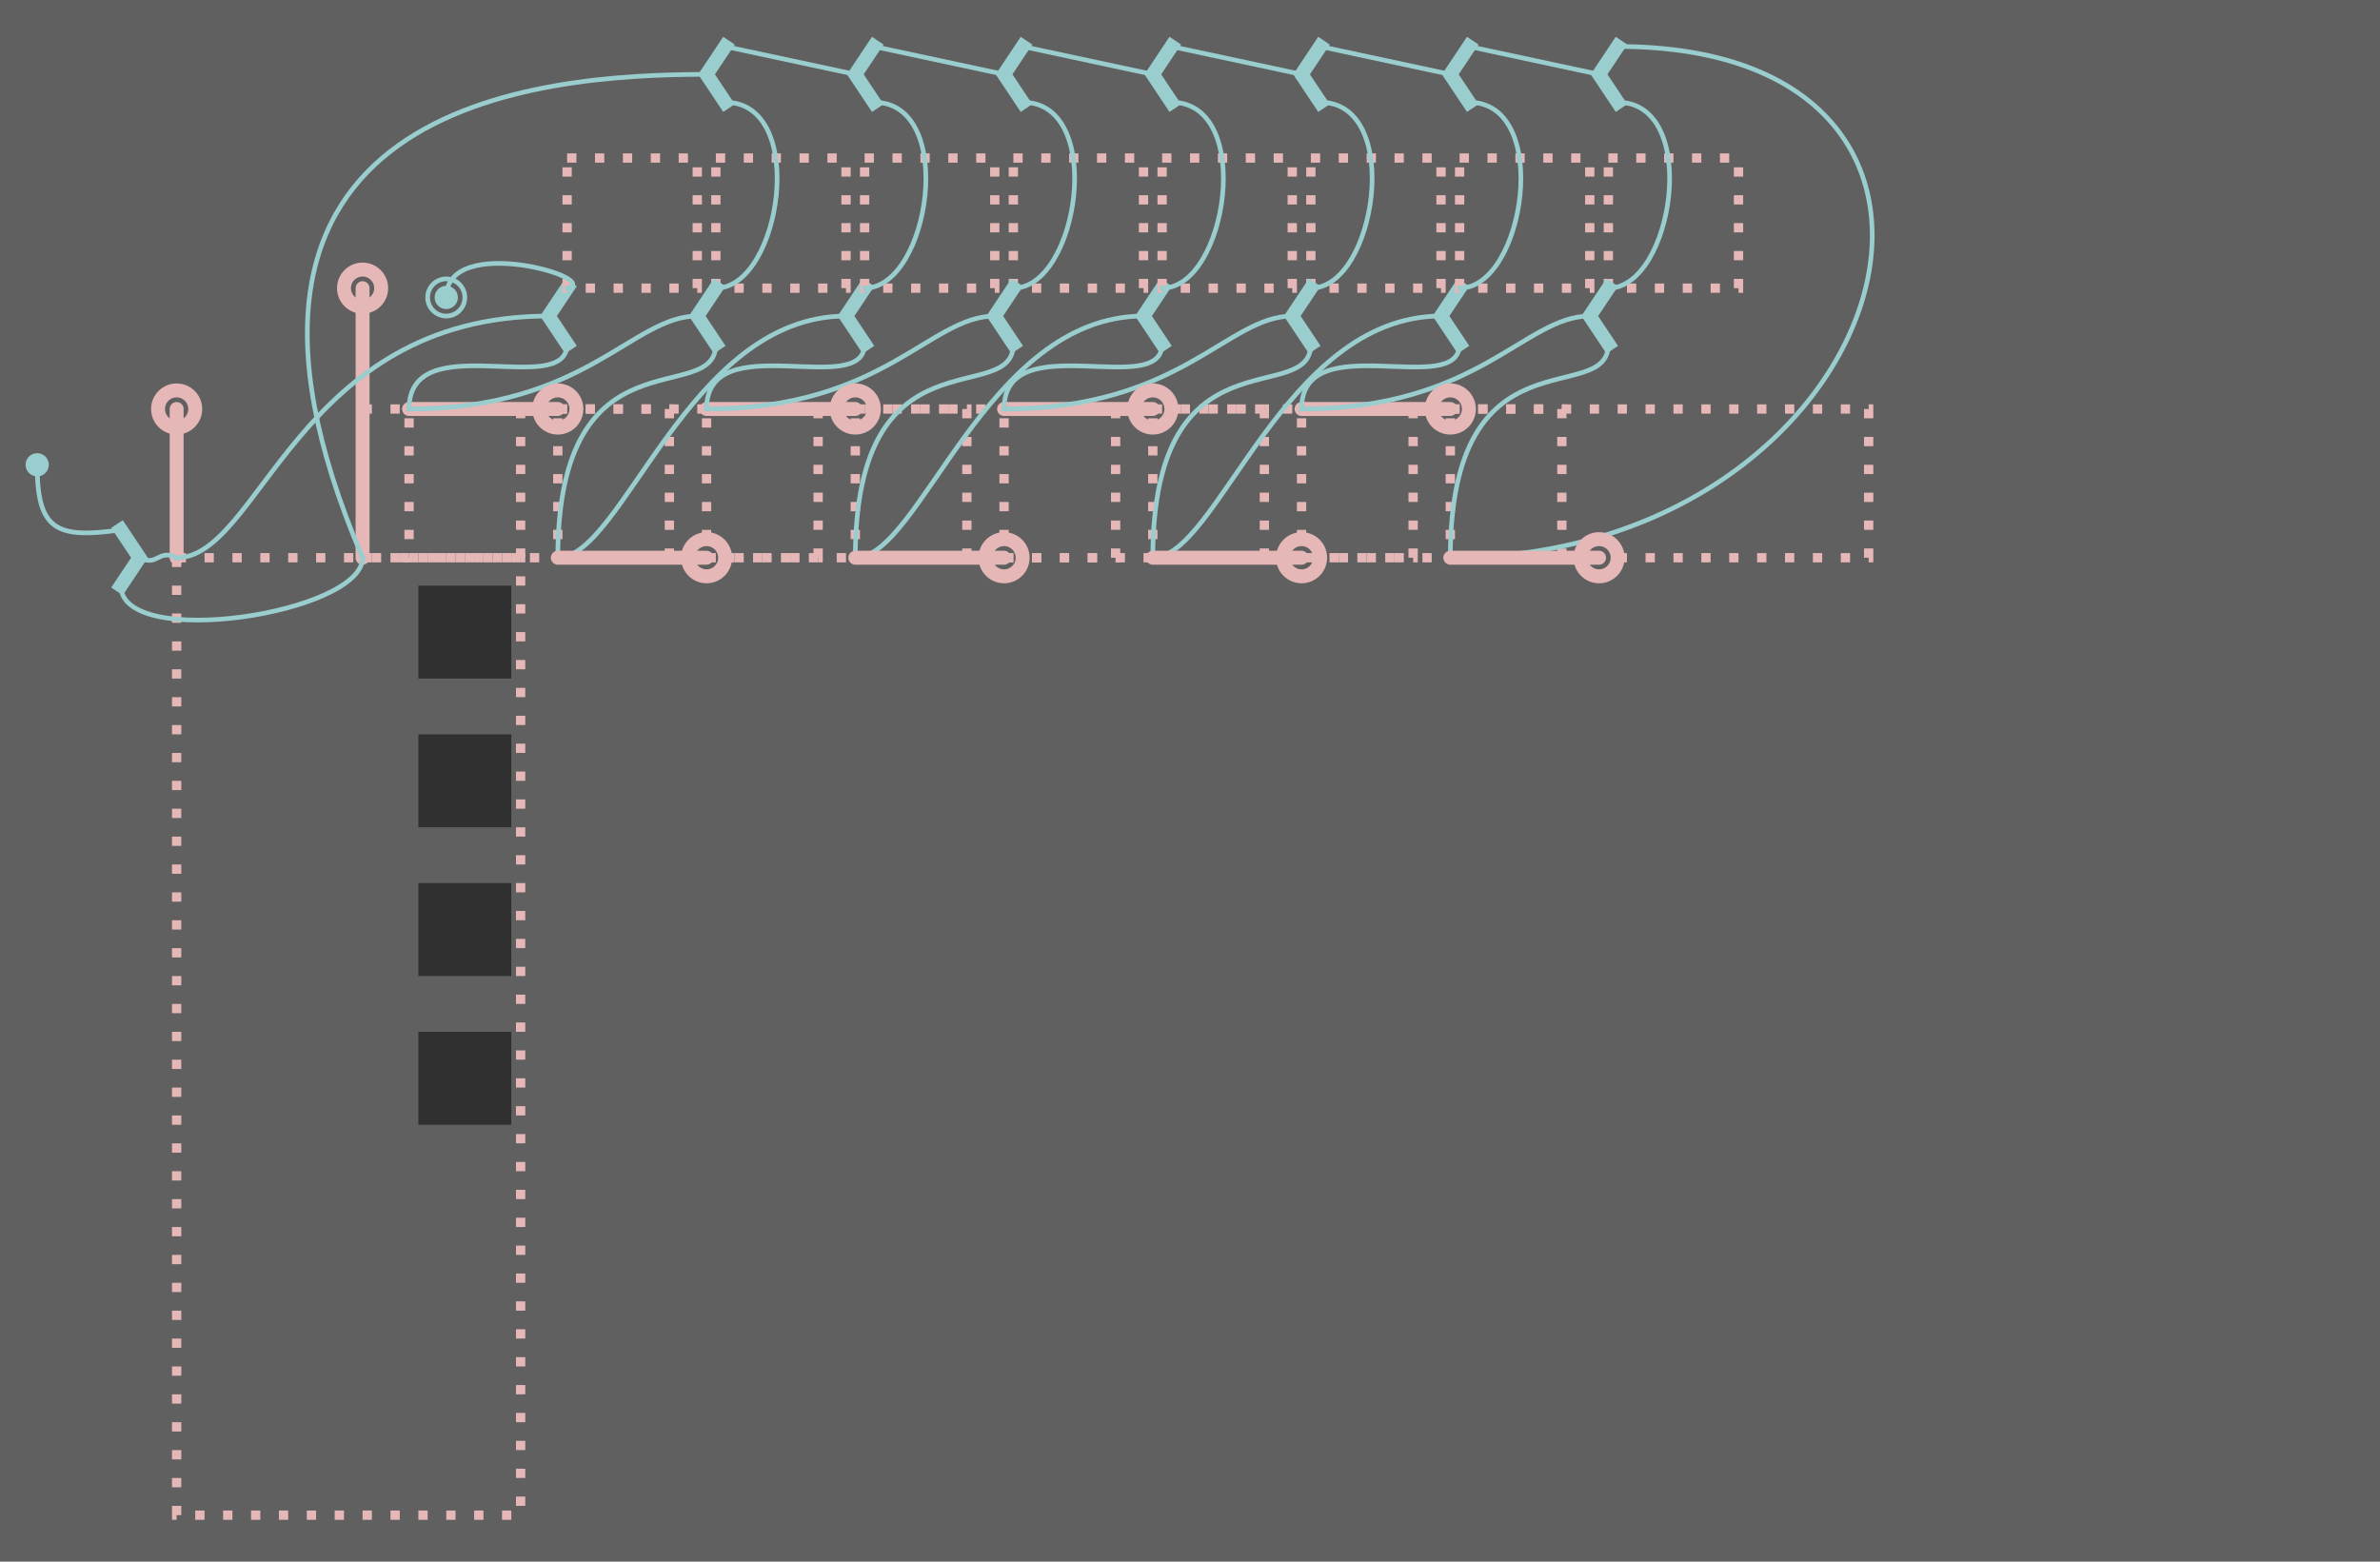
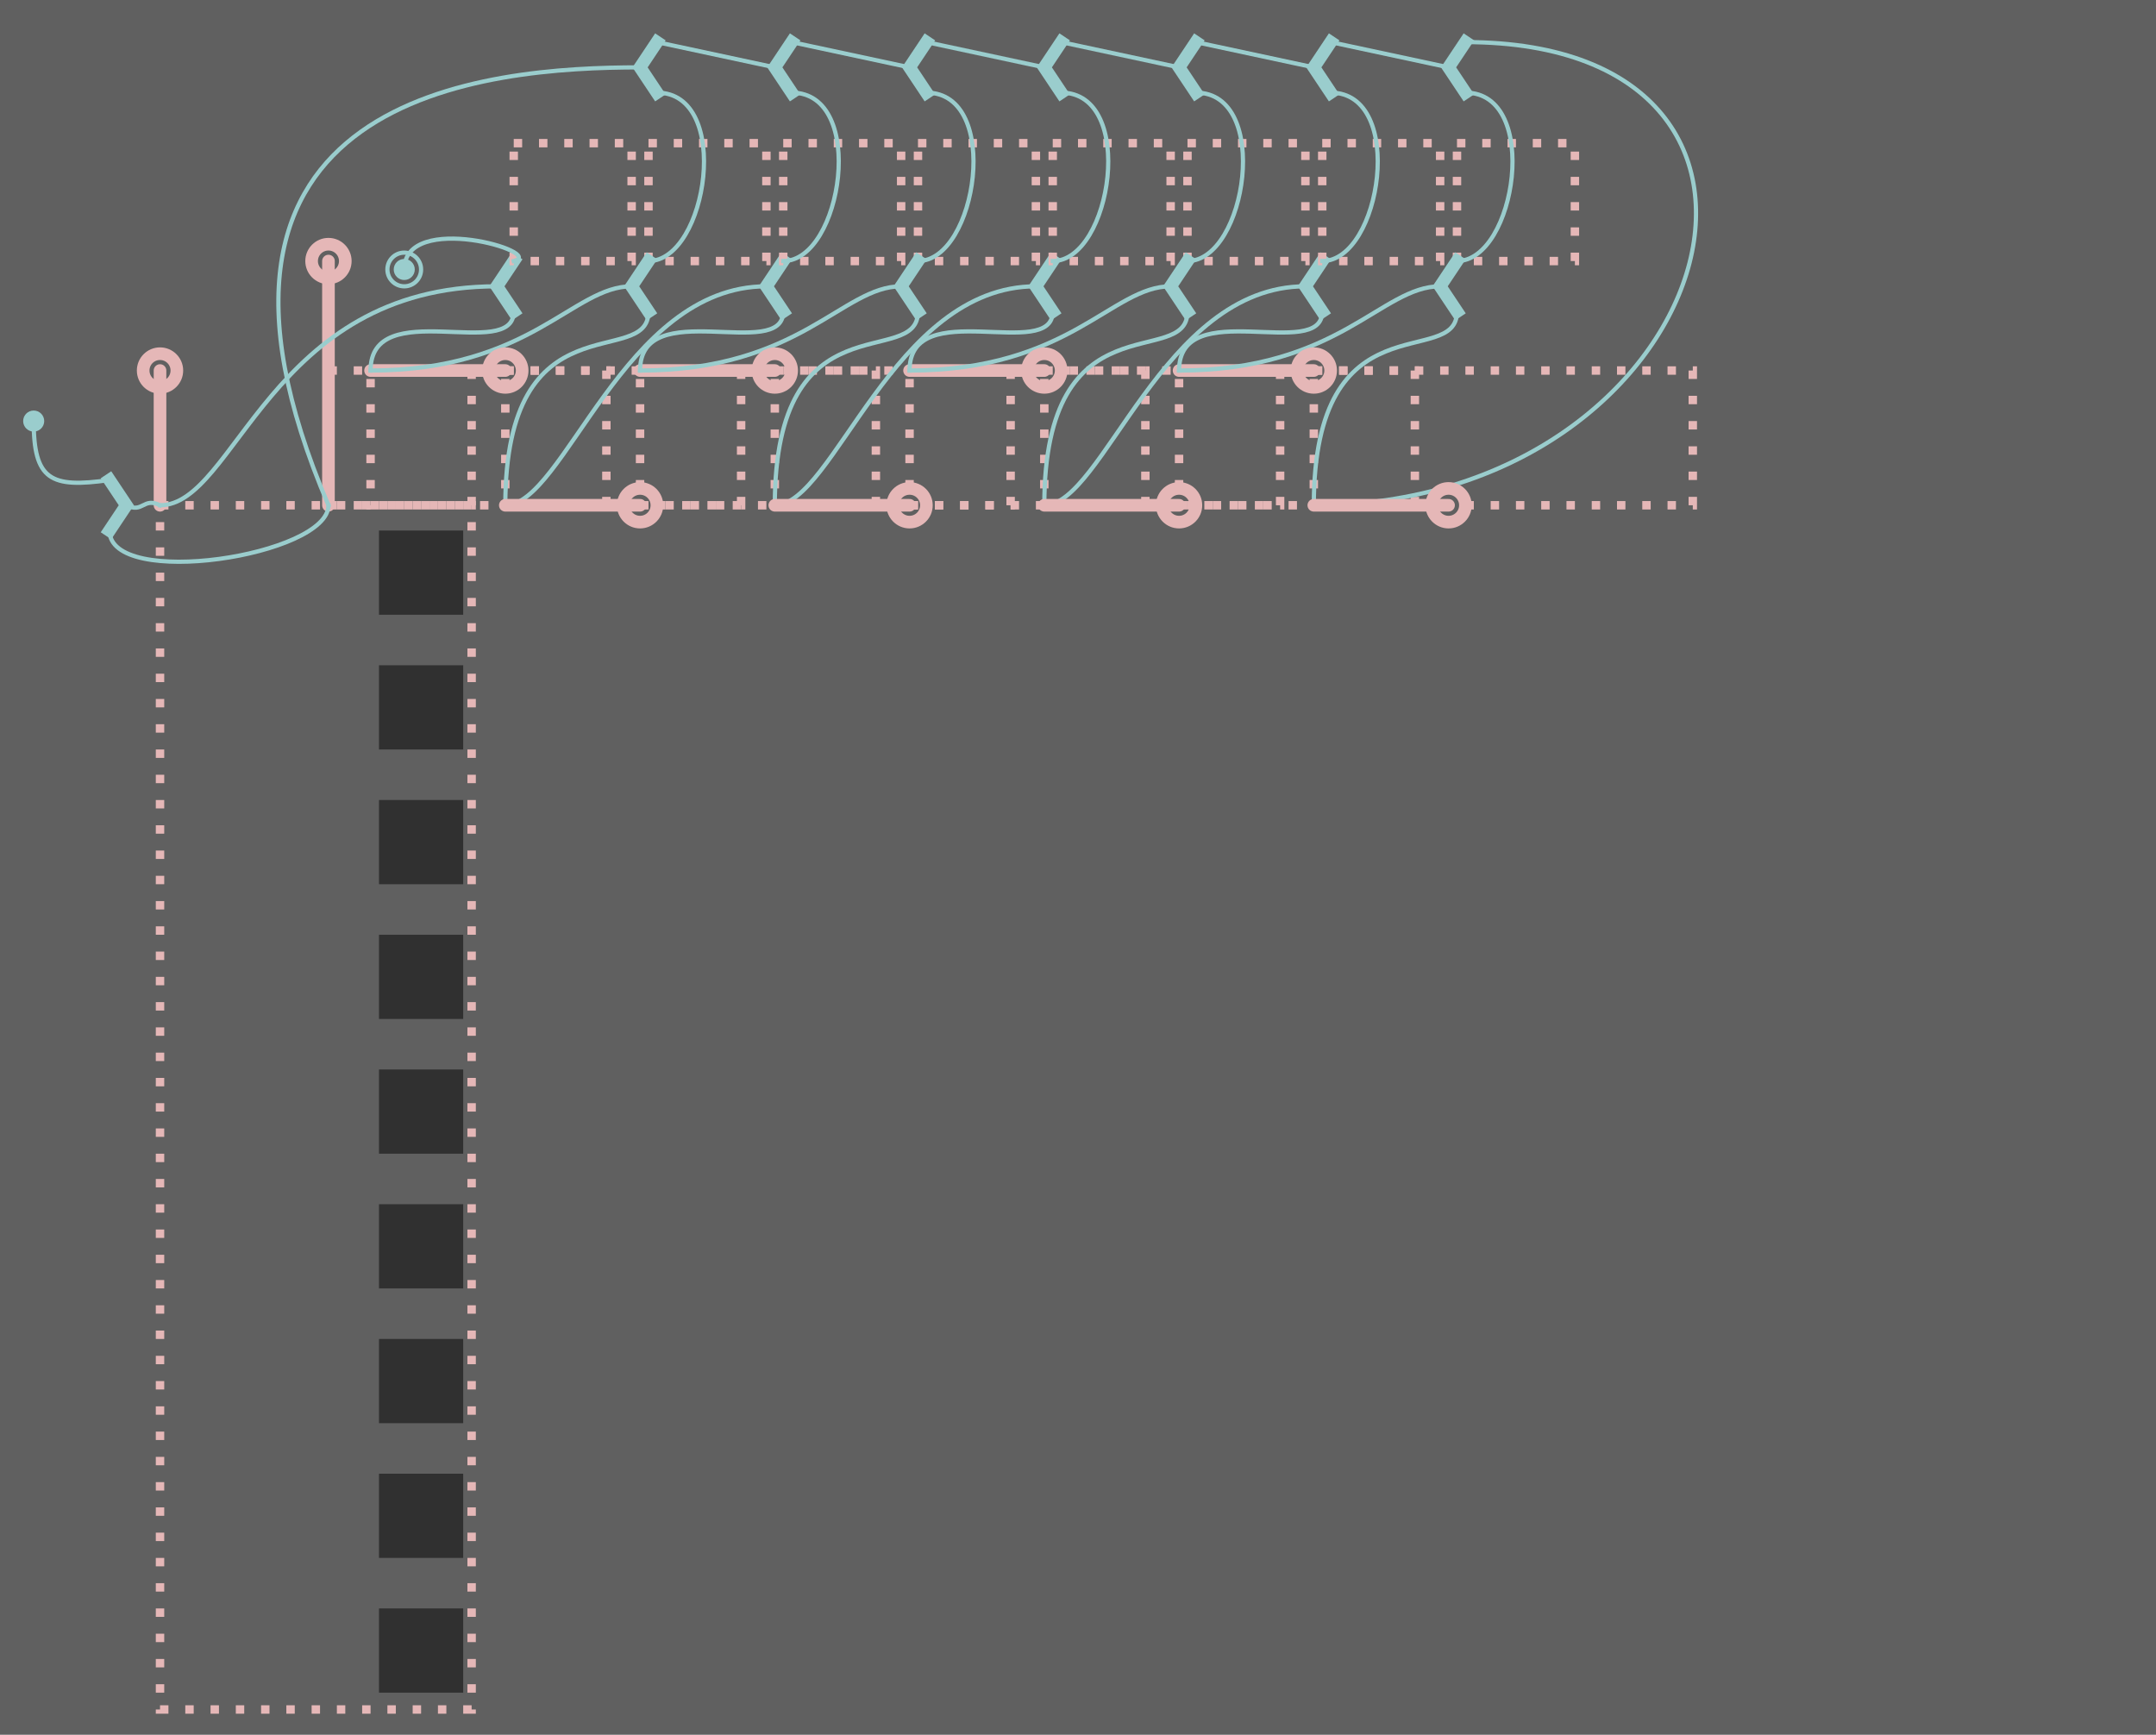
- <svg xmlns="http://www.w3.org/2000/svg" version="1.1" x="0px" y="0px" width="256px" height="168px" viewBox="0 0 256 168" enable-background="new 0 0 256 168" xml:space="preserve">
+ <svg xmlns="http://www.w3.org/2000/svg" version="1.1" x="0px" y="0px" width="256px" height="206px" viewBox="0 0 256 206" enable-background="new 0 0 256 206" xml:space="preserve">
  <g id="Background">
-     <rect fill="#606060" width="256" height="168" />
+     <rect fill="#606060" width="256" height="206" />
  </g>
  <g id="clip8">
    <g id="D" opacity="0.5">
      <rect x="45" y="63" width="10" height="10" />
      <rect x="45" y="79" width="10" height="10" />
      <rect x="45" y="95" width="10" height="10" />
      <rect x="45" y="111" width="10" height="10" />
+       <rect x="45" y="127" width="10" height="10" />
+       <rect x="45" y="143" width="10" height="10" />
+       <rect x="45" y="159" width="10" height="10" />
+       <rect x="45" y="175" width="10" height="10" />
+       <rect x="45" y="191" width="10" height="10" />
    </g>
    <g id="I">
      <rect x="44" y="44" fill="none" stroke="#E5B7B7" stroke-miterlimit="10" stroke-dasharray="1,2" width="12" height="16" />
-       <rect x="19" y="60" fill="none" stroke="#E5B7B7" stroke-miterlimit="10" stroke-dasharray="1,2" width="37" height="103" />
+       <rect x="19" y="60" fill="none" stroke="#E5B7B7" stroke-miterlimit="10" stroke-dasharray="1,2" width="37" height="143" />
      <rect x="39" y="44" fill="none" stroke="#E5B7B7" stroke-miterlimit="10" stroke-dasharray="1,2" width="162" height="16" />
      <rect x="60" y="44" fill="none" stroke="#E5B7B7" stroke-miterlimit="10" stroke-dasharray="1,2" width="12" height="16" />
      <line fill="none" stroke="#E5B7B7" stroke-width="1.5" stroke-linecap="round" stroke-linejoin="round" stroke-miterlimit="10" x1="44" y1="44" x2="60" y2="44" />
      <polyline fill="none" stroke="#9ACDCD" stroke-width="1.5" stroke-linecap="square" stroke-miterlimit="10" points="61,31 59,34     61,37   " />
      <rect x="61" y="17" fill="none" stroke="#E5B7B7" stroke-miterlimit="10" stroke-dasharray="1,2" width="14" height="14" />
      <rect x="77" y="17" fill="none" stroke="#E5B7B7" stroke-miterlimit="10" stroke-dasharray="1,2" width="14" height="14" />
      <path fill="none" stroke="#9ACDCD" stroke-width="0.5" stroke-linecap="square" stroke-miterlimit="10" d="M61,37c0,6-17-2-17,7" />
      <polyline fill="none" stroke="#9ACDCD" stroke-width="1.5" stroke-linecap="square" stroke-miterlimit="10" points="77,31 75,34     77,37   " />
      <path fill="none" stroke="#9ACDCD" stroke-width="0.5" stroke-linecap="square" stroke-miterlimit="10" d="M77,37c0,7-17-2-17,23" />
      <path fill="none" stroke="#9ACDCD" stroke-width="0.5" stroke-linecap="square" stroke-miterlimit="10" d="M75,34    c-7,0-12,10-31,10" />
      <path fill="none" stroke="#9ACDCD" stroke-width="0.5" stroke-linecap="square" stroke-miterlimit="10" d="M91,34    c-17,0-24,26-31,26" />
      <circle fill="none" stroke="#E5B7B7" stroke-width="1.5" stroke-linecap="round" stroke-linejoin="round" stroke-miterlimit="10" cx="60" cy="44" r="2" />
      <line fill="none" stroke="#E5B7B7" stroke-width="1.5" stroke-linecap="round" stroke-linejoin="round" stroke-miterlimit="10" x1="60" y1="60" x2="76" y2="60" />
      <circle fill="none" stroke="#E5B7B7" stroke-width="1.5" stroke-linecap="round" stroke-linejoin="round" stroke-miterlimit="10" cx="76" cy="60" r="2" />
      <rect x="76" y="44" fill="none" stroke="#E5B7B7" stroke-miterlimit="10" stroke-dasharray="1,2" width="12" height="16" />
      <rect x="92" y="44" fill="none" stroke="#E5B7B7" stroke-miterlimit="10" stroke-dasharray="1,2" width="12" height="16" />
      <line fill="none" stroke="#E5B7B7" stroke-width="1.5" stroke-linecap="round" stroke-linejoin="round" stroke-miterlimit="10" x1="76" y1="44" x2="92" y2="44" />
      <polyline fill="none" stroke="#9ACDCD" stroke-width="1.5" stroke-linecap="square" stroke-miterlimit="10" points="93,31 91,34     93,37   " />
      <rect x="93" y="17" fill="none" stroke="#E5B7B7" stroke-miterlimit="10" stroke-dasharray="1,2" width="14" height="14" />
      <rect x="109" y="17" fill="none" stroke="#E5B7B7" stroke-miterlimit="10" stroke-dasharray="1,2" width="14" height="14" />
      <path fill="none" stroke="#9ACDCD" stroke-width="0.5" stroke-linecap="square" stroke-miterlimit="10" d="M93,37c0,6-17-2-17,7" />
      <polyline fill="none" stroke="#9ACDCD" stroke-width="1.5" stroke-linecap="square" stroke-miterlimit="10" points="109,31     107,34 109,37   " />
      <path fill="none" stroke="#9ACDCD" stroke-width="0.5" stroke-linecap="square" stroke-miterlimit="10" d="M109,37c0,7-17-2-17,23    " />
      <path fill="none" stroke="#9ACDCD" stroke-width="0.5" stroke-linecap="square" stroke-miterlimit="10" d="M107,34    c-7,0-12,10-31,10" />
      <path fill="none" stroke="#9ACDCD" stroke-width="0.5" stroke-linecap="square" stroke-miterlimit="10" d="M123,34    c-17,0-24,26-31,26" />
      <circle fill="none" stroke="#E5B7B7" stroke-width="1.5" stroke-linecap="round" stroke-linejoin="round" stroke-miterlimit="10" cx="92" cy="44" r="2" />
      <line fill="none" stroke="#E5B7B7" stroke-width="1.5" stroke-linecap="round" stroke-linejoin="round" stroke-miterlimit="10" x1="92" y1="60" x2="108" y2="60" />
      <circle fill="none" stroke="#E5B7B7" stroke-width="1.5" stroke-linecap="round" stroke-linejoin="round" stroke-miterlimit="10" cx="108" cy="60" r="2" />
      <rect x="108" y="44" fill="none" stroke="#E5B7B7" stroke-miterlimit="10" stroke-dasharray="1,2" width="12" height="16" />
      <rect x="124" y="44" fill="none" stroke="#E5B7B7" stroke-miterlimit="10" stroke-dasharray="1,2" width="12" height="16" />
      <line fill="none" stroke="#E5B7B7" stroke-width="1.5" stroke-linecap="round" stroke-linejoin="round" stroke-miterlimit="10" x1="108" y1="44" x2="124" y2="44" />
      <polyline fill="none" stroke="#9ACDCD" stroke-width="1.5" stroke-linecap="square" stroke-miterlimit="10" points="125,31     123,34 125,37   " />
      <rect x="125" y="17" fill="none" stroke="#E5B7B7" stroke-miterlimit="10" stroke-dasharray="1,2" width="14" height="14" />
      <rect x="141" y="17" fill="none" stroke="#E5B7B7" stroke-miterlimit="10" stroke-dasharray="1,2" width="14" height="14" />
      <path fill="none" stroke="#9ACDCD" stroke-width="0.5" stroke-linecap="square" stroke-miterlimit="10" d="M125,37c0,6-17-2-17,7" />
      <polyline fill="none" stroke="#9ACDCD" stroke-width="1.5" stroke-linecap="square" stroke-miterlimit="10" points="141,31     139,34 141,37   " />
      <path fill="none" stroke="#9ACDCD" stroke-width="0.5" stroke-linecap="square" stroke-miterlimit="10" d="M141,37c0,7-17-2-17,23    " />
      <path fill="none" stroke="#9ACDCD" stroke-width="0.5" stroke-linecap="square" stroke-miterlimit="10" d="M139,34    c-7,0-12,10-31,10" />
      <path fill="none" stroke="#9ACDCD" stroke-width="0.5" stroke-linecap="square" stroke-miterlimit="10" d="M155,34    c-17,0-24,26-31,26" />
      <circle fill="none" stroke="#E5B7B7" stroke-width="1.5" stroke-linecap="round" stroke-linejoin="round" stroke-miterlimit="10" cx="124" cy="44" r="2" />
      <line fill="none" stroke="#E5B7B7" stroke-width="1.5" stroke-linecap="round" stroke-linejoin="round" stroke-miterlimit="10" x1="124" y1="60" x2="140" y2="60" />
      <circle fill="none" stroke="#E5B7B7" stroke-width="1.5" stroke-linecap="round" stroke-linejoin="round" stroke-miterlimit="10" cx="140" cy="60" r="2" />
      <rect x="140" y="44" fill="none" stroke="#E5B7B7" stroke-miterlimit="10" stroke-dasharray="1,2" width="12" height="16" />
      <rect x="156" y="44" fill="none" stroke="#E5B7B7" stroke-miterlimit="10" stroke-dasharray="1,2" width="12" height="16" />
      <line fill="none" stroke="#E5B7B7" stroke-width="1.5" stroke-linecap="round" stroke-linejoin="round" stroke-miterlimit="10" x1="140" y1="44" x2="156" y2="44" />
      <polyline fill="none" stroke="#9ACDCD" stroke-width="1.5" stroke-linecap="square" stroke-miterlimit="10" points="157,31     155,34 157,37   " />
      <rect x="157" y="17" fill="none" stroke="#E5B7B7" stroke-miterlimit="10" stroke-dasharray="1,2" width="14" height="14" />
      <rect x="173" y="17" fill="none" stroke="#E5B7B7" stroke-miterlimit="10" stroke-dasharray="1,2" width="14" height="14" />
      <path fill="none" stroke="#9ACDCD" stroke-width="0.5" stroke-linecap="square" stroke-miterlimit="10" d="M157,37c0,6-17-2-17,7" />
      <polyline fill="none" stroke="#9ACDCD" stroke-width="1.5" stroke-linecap="square" stroke-miterlimit="10" points="173,31     171,34 173,37   " />
      <polyline fill="none" stroke="#9ACDCD" stroke-width="1.5" stroke-linecap="square" stroke-miterlimit="10" points="174,5 172,8     174,11   " />
      <polyline fill="none" stroke="#9ACDCD" stroke-width="1.5" stroke-linecap="square" stroke-miterlimit="10" points="158,5 156,8     158,11   " />
      <path fill="none" stroke="#9ACDCD" stroke-width="0.5" stroke-linecap="square" stroke-miterlimit="10" d="M173,37c0,7-17-2-17,23    " />
      <path fill="none" stroke="#9ACDCD" stroke-width="0.5" stroke-linecap="square" stroke-miterlimit="10" d="M171,34    c-7,0-12,10-31,10" />
      <path fill="none" stroke="#9ACDCD" stroke-width="0.5" stroke-linecap="square" stroke-miterlimit="10" d="M174,5    c46,0,30,55-18,55" />
      <path fill="none" stroke="#9ACDCD" stroke-width="0.5" stroke-linecap="square" stroke-miterlimit="10" d="M174,11c9,0,6,20-1,20" />
      <path fill="none" stroke="#9ACDCD" stroke-width="0.5" stroke-linecap="square" stroke-miterlimit="10" d="M158,11c9,0,6,20-1,20" />
      <circle fill="none" stroke="#E5B7B7" stroke-width="1.5" stroke-linecap="round" stroke-linejoin="round" stroke-miterlimit="10" cx="156" cy="44" r="2" />
      <line fill="none" stroke="#E5B7B7" stroke-width="1.5" stroke-linecap="round" stroke-linejoin="round" stroke-miterlimit="10" x1="156" y1="60" x2="172" y2="60" />
      <circle fill="none" stroke="#E5B7B7" stroke-width="1.5" stroke-linecap="round" stroke-linejoin="round" stroke-miterlimit="10" cx="172" cy="60" r="2" />
      <line fill="none" stroke="#9ACDCD" stroke-width="0.5" stroke-linecap="square" stroke-miterlimit="10" x1="172" y1="8" x2="158" y2="5" />
      <polyline fill="none" stroke="#9ACDCD" stroke-width="1.5" stroke-linecap="square" stroke-miterlimit="10" points="142,5 140,8     142,11   " />
      <path fill="none" stroke="#9ACDCD" stroke-width="0.5" stroke-linecap="square" stroke-miterlimit="10" d="M142,11c9,0,6,20-1,20" />
      <line fill="none" stroke="#9ACDCD" stroke-width="0.5" stroke-linecap="square" stroke-miterlimit="10" x1="156" y1="8" x2="142" y2="5" />
      <polyline fill="none" stroke="#9ACDCD" stroke-width="1.5" stroke-linecap="square" stroke-miterlimit="10" points="126,5 124,8     126,11   " />
      <path fill="none" stroke="#9ACDCD" stroke-width="0.5" stroke-linecap="square" stroke-miterlimit="10" d="M126,11c9,0,6,20-1,20" />
      <line fill="none" stroke="#9ACDCD" stroke-width="0.5" stroke-linecap="square" stroke-miterlimit="10" x1="140" y1="8" x2="126" y2="5" />
      <line fill="none" stroke="#9ACDCD" stroke-width="0.5" stroke-linecap="square" stroke-miterlimit="10" x1="124" y1="8" x2="110" y2="5" />
      <polyline fill="none" stroke="#9ACDCD" stroke-width="1.5" stroke-linecap="square" stroke-miterlimit="10" points="110,5 108,8     110,11   " />
      <polyline fill="none" stroke="#9ACDCD" stroke-width="1.5" stroke-linecap="square" stroke-miterlimit="10" points="94,5 92,8     94,11   " />
      <path fill="none" stroke="#9ACDCD" stroke-width="0.5" stroke-linecap="square" stroke-miterlimit="10" d="M110,11c9,0,6,20-1,20" />
      <path fill="none" stroke="#9ACDCD" stroke-width="0.5" stroke-linecap="square" stroke-miterlimit="10" d="M94,11c9,0,6,20-1,20" />
      <line fill="none" stroke="#9ACDCD" stroke-width="0.5" stroke-linecap="square" stroke-miterlimit="10" x1="108" y1="8" x2="94" y2="5" />
      <polyline fill="none" stroke="#9ACDCD" stroke-width="1.5" stroke-linecap="square" stroke-miterlimit="10" points="78,5 76,8     78,11   " />
      <path fill="none" stroke="#9ACDCD" stroke-width="0.5" stroke-linecap="square" stroke-miterlimit="10" d="M78,11c9,0,6,20-1,20" />
      <line fill="none" stroke="#9ACDCD" stroke-width="0.5" stroke-linecap="square" stroke-miterlimit="10" x1="92" y1="8" x2="78" y2="5" />
      <path fill="none" stroke="#9ACDCD" stroke-width="0.5" stroke-linecap="square" stroke-miterlimit="10" d="M61,31c4-1-13-6-13,1" />
      <circle fill="#9ACDCD" stroke="#9ACDCD" stroke-width="0.5" stroke-linecap="square" stroke-miterlimit="10" cx="48" cy="32" r="1" />
      <circle fill="none" stroke="#9ACDCD" stroke-width="0.5" stroke-linecap="square" stroke-miterlimit="10" cx="48" cy="32" r="2" />
      <line fill="none" stroke="#E5B7B7" stroke-width="1.5" stroke-linecap="round" stroke-linejoin="round" stroke-miterlimit="10" x1="19" y1="60" x2="19" y2="44" />
      <circle fill="none" stroke="#E5B7B7" stroke-width="1.5" stroke-linecap="round" stroke-linejoin="round" stroke-miterlimit="10" cx="19" cy="44" r="2" />
      <line fill="none" stroke="#E5B7B7" stroke-width="1.5" stroke-linecap="round" stroke-linejoin="round" stroke-miterlimit="10" x1="39" y1="60" x2="39" y2="31" />
      <circle fill="none" stroke="#E5B7B7" stroke-width="1.5" stroke-linecap="round" stroke-linejoin="round" stroke-miterlimit="10" cx="39" cy="31" r="2" />
      <polyline fill="none" stroke="#9ACDCD" stroke-width="1.5" stroke-linecap="square" stroke-miterlimit="10" points="13,57 15,60     13,63   " />
      <path fill="none" stroke="#9ACDCD" stroke-width="0.5" stroke-linecap="square" stroke-miterlimit="10" d="M19,60    c9,0,12.959-26,40-26" />
      <path fill="none" stroke="#9ACDCD" stroke-width="0.5" stroke-linecap="square" stroke-miterlimit="10" d="M13,57c-7,1-9,0-9-7" />
      <path fill="none" stroke="#9ACDCD" stroke-width="0.5" stroke-linecap="square" stroke-miterlimit="10" d="M39,60c0,6-26,10-26,3" />
      <path fill="none" stroke="#9ACDCD" stroke-width="0.5" stroke-linecap="square" stroke-miterlimit="10" d="M39,60C18,11,58,8,76,8    " />
      <circle fill="#9ACDCD" stroke="#9ACDCD" stroke-width="0.5" stroke-linecap="square" stroke-miterlimit="10" cx="4" cy="50" r="1" />
      <path fill="none" stroke="#9ACDCD" stroke-width="0.5" stroke-linecap="square" stroke-miterlimit="10" d="M15,60c2,1,2-1,4,0" />
    </g>
  </g>
</svg>
